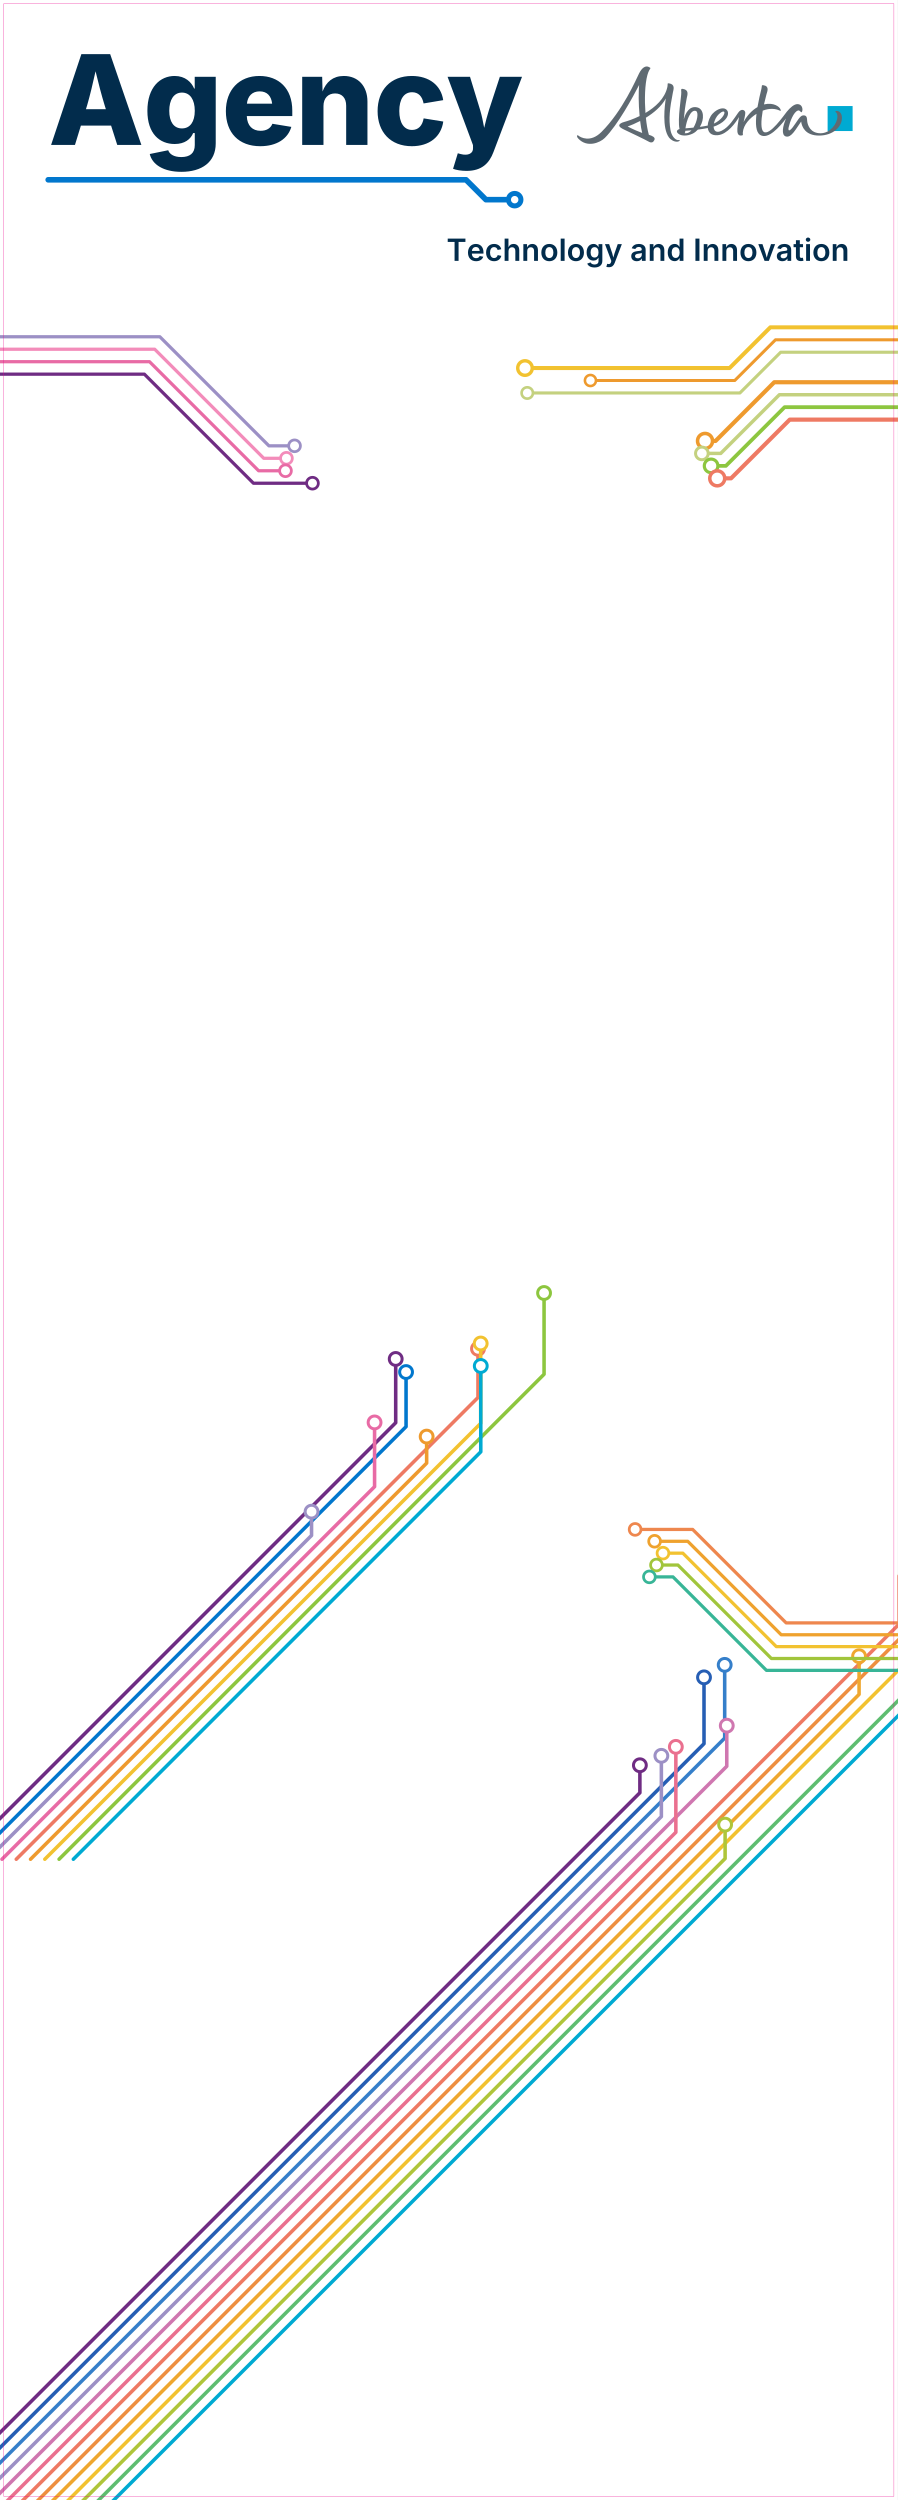
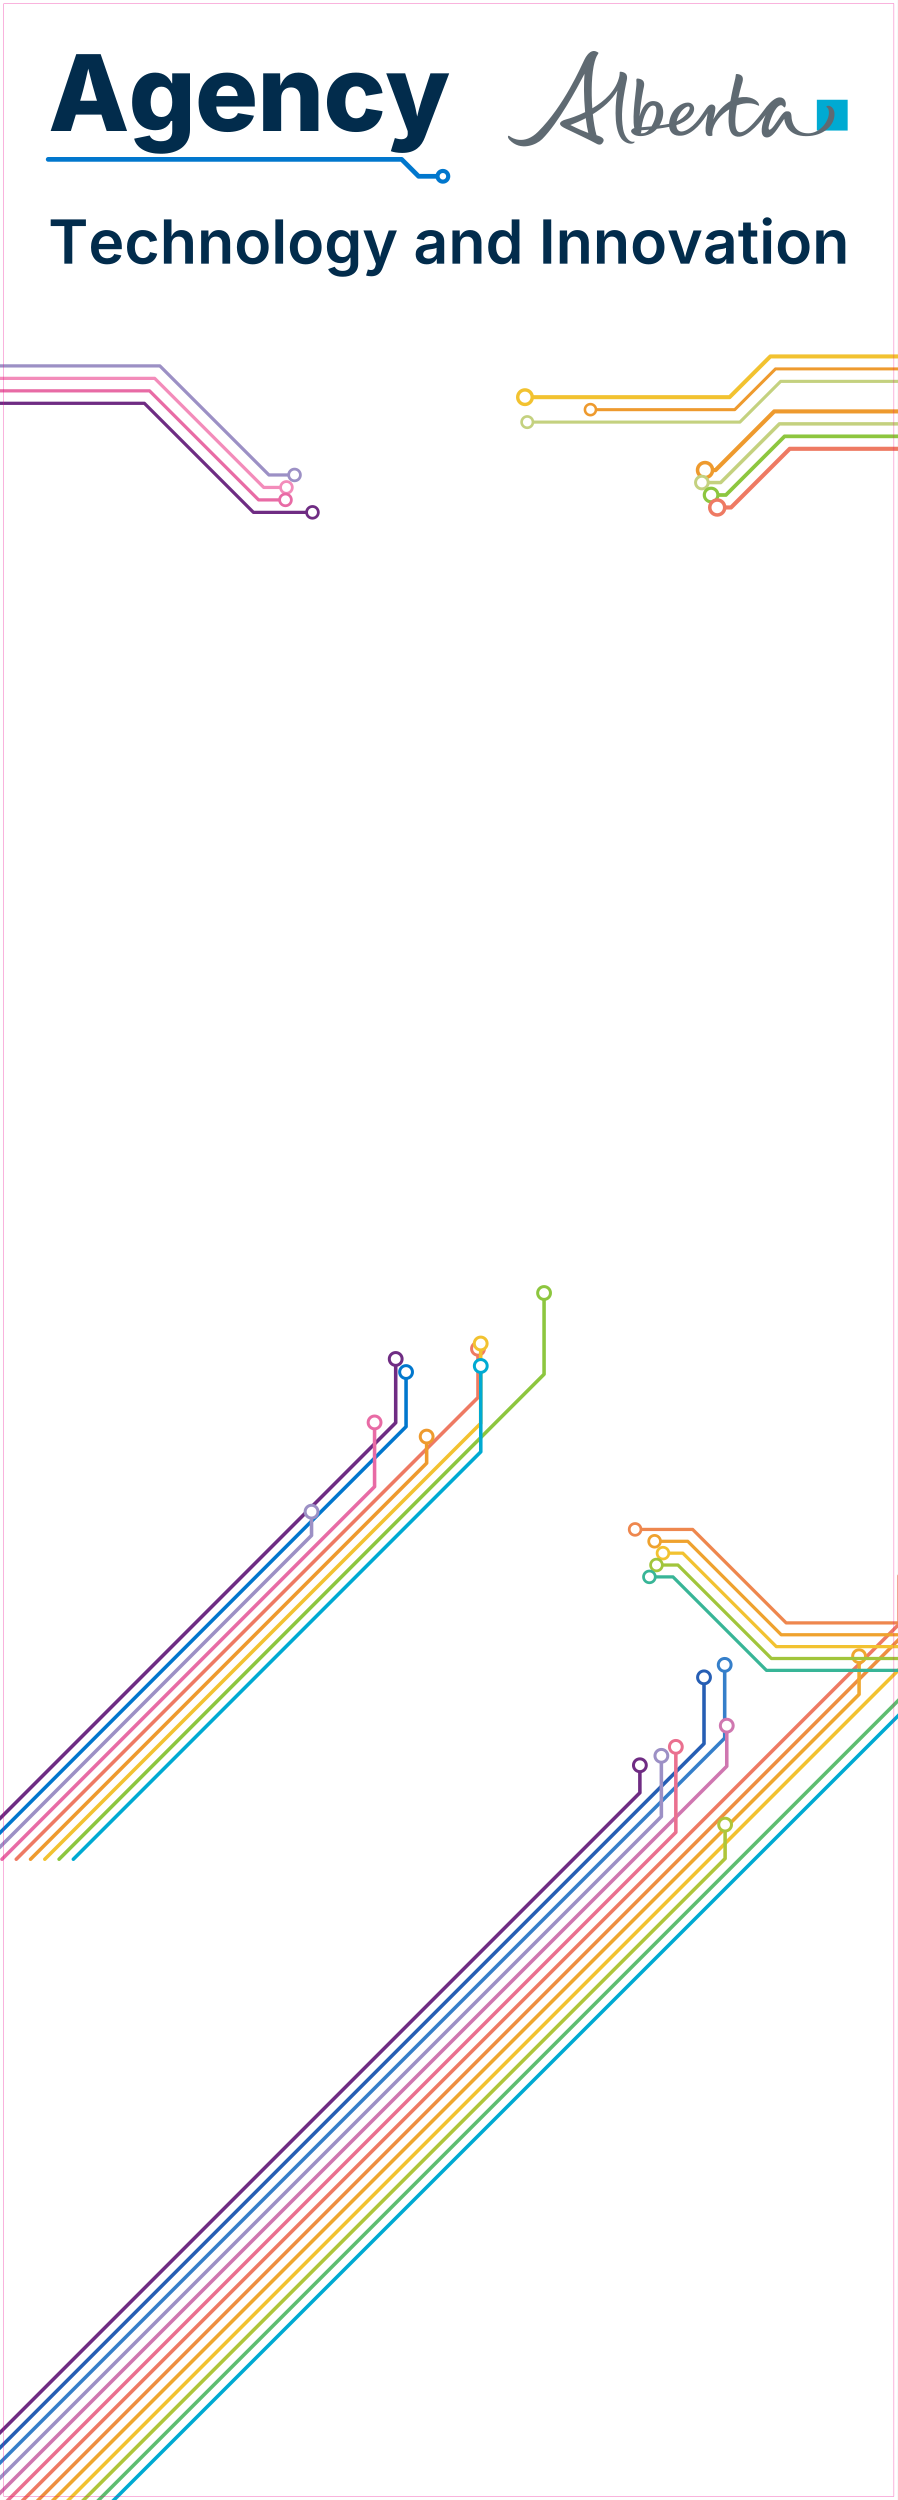
<svg xmlns="http://www.w3.org/2000/svg" width="30.25in" height="84.25in" viewBox="-0.125 -0.125 30.25 84.25">
  <g id="Ground">
    <rect x="-0.125" y="-0.125" width="30.25" height="84.25" fill="#FFFFFF" />
  </g>
  <g id="Art">
    <path d="M-3.272 85 L21.439 60.29 L21.439 59.364" stroke="#6f2c83" stroke-width="0.12" stroke-linecap="round" stroke-linejoin="round" fill="none" />
    <circle cx="21.439" cy="59.364" r="0.216" fill="#FFFFFF" stroke="#6f2c83" stroke-width="0.102" />
    <path d="M-2.763 85 L23.6 58.637 L23.6 56.402" stroke="#265eb4" stroke-width="0.12" stroke-linecap="round" stroke-linejoin="round" fill="none" />
    <circle cx="23.6" cy="56.402" r="0.216" fill="#FFFFFF" stroke="#265eb4" stroke-width="0.102" />
    <path d="M-2.254 85 L24.297 58.45 L24.297 55.981" stroke="#357fca" stroke-width="0.12" stroke-linecap="round" stroke-linejoin="round" fill="none" />
    <circle cx="24.297" cy="55.981" r="0.216" fill="#FFFFFF" stroke="#357fca" stroke-width="0.102" />
    <path d="M-1.744 85 L22.163 61.093 L22.163 59.046" stroke="#9c90c5" stroke-width="0.12" stroke-linecap="round" stroke-linejoin="round" fill="none" />
    <circle cx="22.163" cy="59.046" r="0.216" fill="#FFFFFF" stroke="#9c90c5" stroke-width="0.102" />
    <path d="M-1.235 85 L24.367 59.398 L24.367 58.03" stroke="#cf77b0" stroke-width="0.12" stroke-linecap="round" stroke-linejoin="round" fill="none" />
    <circle cx="24.367" cy="58.03" r="0.216" fill="#FFFFFF" stroke="#cf77b0" stroke-width="0.102" />
    <path d="M-0.726 85 L22.651 61.623 L22.651 58.744" stroke="#ea708f" stroke-width="0.12" stroke-linecap="round" stroke-linejoin="round" fill="none" />
    <circle cx="22.651" cy="58.744" r="0.216" fill="#FFFFFF" stroke="#ea708f" stroke-width="0.102" />
    <path d="M-0.217 85 L30.175 54.607 L30.175 52.98" stroke="#ee7a63" stroke-width="0.12" stroke-linecap="round" stroke-linejoin="round" fill="none" />
    <path d="M0.292 85 L34.284 51.008 L34.284 49.714" stroke="#ee8f40" stroke-width="0.12" stroke-linecap="round" stroke-linejoin="round" fill="none" />
    <path d="M0.801 85 L28.826 56.975 L28.826 55.689" stroke="#efa72f" stroke-width="0.12" stroke-linecap="round" stroke-linejoin="round" fill="none" />
    <circle cx="28.826" cy="55.689" r="0.216" fill="#FFFFFF" stroke="#efa72f" stroke-width="0.102" />
    <path d="M1.31 85 L35.054 51.256 L35.054 49.979" stroke="#f2c230" stroke-width="0.12" stroke-linecap="round" stroke-linejoin="round" fill="none" />
    <path d="M1.819 85 L24.311 62.508 L24.311 61.365" stroke="#afc53a" stroke-width="0.12" stroke-linecap="round" stroke-linejoin="round" fill="none" />
    <circle cx="24.311" cy="61.365" r="0.216" fill="#FFFFFF" stroke="#afc53a" stroke-width="0.102" />
    <path d="M2.328 85 L33.1 54.228 L33.1 53.207" stroke="#5ebd70" stroke-width="0.12" stroke-linecap="round" stroke-linejoin="round" fill="none" />
    <path d="M2.838 85 L30.425 57.413 L30.425 55.977" stroke="#00aad2" stroke-width="0.12" stroke-linecap="round" stroke-linejoin="round" fill="none" />
    <path d="M-1.5 62.531 L13.21 47.821 L13.21 45.672" stroke="#6f2c83" stroke-width="0.12" stroke-linecap="round" stroke-linejoin="round" fill="none" />
    <circle cx="13.21" cy="45.672" r="0.216" fill="#FFFFFF" stroke="#6f2c83" stroke-width="0.102" />
    <path d="M-1.019 62.531 L13.559 47.953 L13.559 46.113" stroke="#0177cd" stroke-width="0.12" stroke-linecap="round" stroke-linejoin="round" fill="none" />
    <circle cx="13.559" cy="46.113" r="0.216" fill="#FFFFFF" stroke="#0177cd" stroke-width="0.102" />
    <path d="M-0.538 62.531 L10.374 51.619 L10.374 50.818" stroke="#9c90c5" stroke-width="0.12" stroke-linecap="round" stroke-linejoin="round" fill="none" />
    <circle cx="10.374" cy="50.818" r="0.216" fill="#FFFFFF" stroke="#9c90c5" stroke-width="0.102" />
    <path d="M-0.058 62.531 L12.498 49.976 L12.498 47.811" stroke="#e86ba5" stroke-width="0.12" stroke-linecap="round" stroke-linejoin="round" fill="none" />
    <circle cx="12.498" cy="47.811" r="0.216" fill="#FFFFFF" stroke="#e86ba5" stroke-width="0.102" />
    <path d="M0.423 62.531 L15.983 46.971 L15.983 45.329" stroke="#ee7a63" stroke-width="0.12" stroke-linecap="round" stroke-linejoin="round" fill="none" />
    <circle cx="15.983" cy="45.329" r="0.216" fill="#FFFFFF" stroke="#ee7a63" stroke-width="0.102" />
    <path d="M0.904 62.531 L14.253 49.182 L14.253 48.288" stroke="#ee9a2e" stroke-width="0.12" stroke-linecap="round" stroke-linejoin="round" fill="none" />
    <circle cx="14.253" cy="48.288" r="0.216" fill="#FFFFFF" stroke="#ee9a2e" stroke-width="0.102" />
    <path d="M1.385 62.531 L16.074 47.842 L16.074 45.151" stroke="#f2c230" stroke-width="0.12" stroke-linecap="round" stroke-linejoin="round" fill="none" />
    <circle cx="16.074" cy="45.151" r="0.216" fill="#FFFFFF" stroke="#f2c230" stroke-width="0.102" />
    <path d="M1.866 62.531 L18.21 46.187 L18.21 43.449" stroke="#8dc63f" stroke-width="0.12" stroke-linecap="round" stroke-linejoin="round" fill="none" />
    <circle cx="18.21" cy="43.449" r="0.216" fill="#FFFFFF" stroke="#8dc63f" stroke-width="0.102" />
    <path d="M2.347 62.531 L16.077 48.801 L16.077 45.908" stroke="#00aad2" stroke-width="0.12" stroke-linecap="round" stroke-linejoin="round" fill="none" />
    <circle cx="16.077" cy="45.908" r="0.216" fill="#FFFFFF" stroke="#00aad2" stroke-width="0.102" />
    <path d="M31 54.566 L26.367 54.566 L23.217 51.416 L21.278 51.416" stroke="#ee874e" stroke-width="0.11" stroke-linecap="round" stroke-linejoin="round" fill="none" />
    <circle cx="21.278" cy="51.416" r="0.198" fill="#FFFFFF" stroke="#ee874e" stroke-width="0.094" />
    <path d="M31 54.966 L26.201 54.966 L23.051 51.816 L21.935 51.816" stroke="#efa22e" stroke-width="0.11" stroke-linecap="round" stroke-linejoin="round" fill="none" />
    <circle cx="21.935" cy="51.816" r="0.198" fill="#FFFFFF" stroke="#efa22e" stroke-width="0.094" />
    <path d="M31 55.366 L26.036 55.366 L22.886 52.216 L22.217 52.216" stroke="#f2c230" stroke-width="0.11" stroke-linecap="round" stroke-linejoin="round" fill="none" />
    <circle cx="22.217" cy="52.216" r="0.198" fill="#FFFFFF" stroke="#f2c230" stroke-width="0.094" />
    <path d="M31 55.766 L25.87 55.766 L22.72 52.616 L21.998 52.616" stroke="#a1c53c" stroke-width="0.11" stroke-linecap="round" stroke-linejoin="round" fill="none" />
    <circle cx="21.998" cy="52.616" r="0.198" fill="#FFFFFF" stroke="#a1c53c" stroke-width="0.094" />
    <path d="M31 56.166 L25.704 56.166 L22.554 53.016 L21.76 53.016" stroke="#38b597" stroke-width="0.11" stroke-linecap="round" stroke-linejoin="round" fill="none" />
    <circle cx="21.76" cy="53.016" r="0.198" fill="#FFFFFF" stroke="#38b597" stroke-width="0.094" />
-     <path d="M-1 11.224 L5.262 11.224 L8.937 14.899 L9.801 14.899" stroke="#9C90C5" stroke-width="0.11" stroke-linecap="round" stroke-linejoin="round" fill="none" />
-     <circle cx="9.801" cy="14.899" r="0.198" fill="#FFFFFF" stroke="#9C90C5" stroke-width="0.094" />
-     <path d="M-1 11.644 L5.088 11.644 L8.763 15.319 L9.528 15.319" stroke="#F38CBA" stroke-width="0.11" stroke-linecap="round" stroke-linejoin="round" fill="none" />
-     <circle cx="9.528" cy="15.319" r="0.198" fill="#FFFFFF" stroke="#F38CBA" stroke-width="0.094" />
-     <path d="M-1 12.064 L4.914 12.064 L8.589 15.739 L9.496 15.739" stroke="#E86BA5" stroke-width="0.11" stroke-linecap="round" stroke-linejoin="round" fill="none" />
-     <circle cx="9.496" cy="15.739" r="0.198" fill="#FFFFFF" stroke="#E86BA5" stroke-width="0.094" />
-     <path d="M-1 12.484 L4.74 12.484 L8.415 16.159 L10.405 16.159" stroke="#6F2C83" stroke-width="0.11" stroke-linecap="round" stroke-linejoin="round" fill="none" />
-     <circle cx="10.405" cy="16.159" r="0.198" fill="#FFFFFF" stroke="#6F2C83" stroke-width="0.094" />
-     <path d="M31 10.906 L25.835 10.906 L24.462 12.278 L17.567 12.278" stroke="#F2C230" stroke-width="0.136" stroke-linecap="round" stroke-linejoin="round" fill="none" />
-     <circle cx="17.567" cy="12.278" r="0.245" fill="#FFFFFF" stroke="#F2C230" stroke-width="0.116" />
-     <path d="M31 11.326 L26.009 11.326 L24.636 12.698 L19.773 12.698" stroke="#EE9A2E" stroke-width="0.103" stroke-linecap="round" stroke-linejoin="round" fill="none" />
-     <circle cx="19.773" cy="12.698" r="0.186" fill="#FFFFFF" stroke="#EE9A2E" stroke-width="0.088" />
-     <path d="M31 11.746 L26.183 11.746 L24.81 13.118 L17.644 13.118" stroke="#C4D17F" stroke-width="0.106" stroke-linecap="round" stroke-linejoin="round" fill="none" />
-     <circle cx="17.644" cy="13.118" r="0.191" fill="#FFFFFF" stroke="#C4D17F" stroke-width="0.09" />
-     <path d="M31 12.757 L25.967 12.757 L23.989 14.735 L23.635 14.735" stroke="#EE9A2E" stroke-width="0.141" stroke-linecap="round" stroke-linejoin="round" fill="none" />
-     <circle cx="23.635" cy="14.735" r="0.253" fill="#FFFFFF" stroke="#EE9A2E" stroke-width="0.12" />
-     <path d="M31 13.177 L26.141 13.177 L24.163 15.155 L23.528 15.155" stroke="#C4D17F" stroke-width="0.118" stroke-linecap="round" stroke-linejoin="round" fill="none" />
-     <circle cx="23.528" cy="15.155" r="0.213" fill="#FFFFFF" stroke="#C4D17F" stroke-width="0.101" />
-     <path d="M31 13.597 L26.315 13.597 L24.337 15.575 L23.839 15.575" stroke="#8DC63F" stroke-width="0.127" stroke-linecap="round" stroke-linejoin="round" fill="none" />
-     <circle cx="23.839" cy="15.575" r="0.229" fill="#FFFFFF" stroke="#8DC63F" stroke-width="0.108" />
-     <path d="M31 14.017 L26.489 14.017 L24.511 15.995 L24.046 15.995" stroke="#EE7A63" stroke-width="0.14" stroke-linecap="round" stroke-linejoin="round" fill="none" />
-     <circle cx="24.046" cy="15.995" r="0.252" fill="#FFFFFF" stroke="#EE7A63" stroke-width="0.119" />
+     <path d="M-1 12.206 L5.262 12.206 L8.937 15.881 L9.801 15.881" stroke="#9C90C5" stroke-width="0.11" stroke-linecap="round" stroke-linejoin="round" fill="none" />
+     <circle cx="9.801" cy="15.881" r="0.198" fill="#FFFFFF" stroke="#9C90C5" stroke-width="0.094" />
+     <path d="M-1 12.626 L5.088 12.626 L8.763 16.301 L9.528 16.301" stroke="#F38CBA" stroke-width="0.11" stroke-linecap="round" stroke-linejoin="round" fill="none" />
+     <circle cx="9.528" cy="16.301" r="0.198" fill="#FFFFFF" stroke="#F38CBA" stroke-width="0.094" />
+     <path d="M-1 13.046 L4.914 13.046 L8.589 16.721 L9.496 16.721" stroke="#E86BA5" stroke-width="0.11" stroke-linecap="round" stroke-linejoin="round" fill="none" />
+     <circle cx="9.496" cy="16.721" r="0.198" fill="#FFFFFF" stroke="#E86BA5" stroke-width="0.094" />
+     <path d="M-1 13.466 L4.74 13.466 L8.415 17.141 L10.405 17.141" stroke="#6F2C83" stroke-width="0.11" stroke-linecap="round" stroke-linejoin="round" fill="none" />
+     <circle cx="10.405" cy="17.141" r="0.198" fill="#FFFFFF" stroke="#6F2C83" stroke-width="0.094" />
+     <path d="M31 11.887 L25.835 11.887 L24.462 13.26 L17.567 13.26" stroke="#F2C230" stroke-width="0.136" stroke-linecap="round" stroke-linejoin="round" fill="none" />
+     <circle cx="17.567" cy="13.26" r="0.245" fill="#FFFFFF" stroke="#F2C230" stroke-width="0.116" />
+     <path d="M31 12.307 L26.009 12.307 L24.636 13.68 L19.773 13.68" stroke="#EE9A2E" stroke-width="0.103" stroke-linecap="round" stroke-linejoin="round" fill="none" />
+     <circle cx="19.773" cy="13.68" r="0.186" fill="#FFFFFF" stroke="#EE9A2E" stroke-width="0.088" />
+     <path d="M31 12.727 L26.183 12.727 L24.81 14.1 L17.644 14.1" stroke="#C4D17F" stroke-width="0.106" stroke-linecap="round" stroke-linejoin="round" fill="none" />
+     <circle cx="17.644" cy="14.1" r="0.191" fill="#FFFFFF" stroke="#C4D17F" stroke-width="0.09" />
+     <path d="M31 13.739 L25.967 13.739 L23.989 15.717 L23.635 15.717" stroke="#EE9A2E" stroke-width="0.141" stroke-linecap="round" stroke-linejoin="round" fill="none" />
+     <circle cx="23.635" cy="15.717" r="0.253" fill="#FFFFFF" stroke="#EE9A2E" stroke-width="0.12" />
+     <path d="M31 14.159 L26.141 14.159 L24.163 16.137 L23.528 16.137" stroke="#C4D17F" stroke-width="0.118" stroke-linecap="round" stroke-linejoin="round" fill="none" />
+     <circle cx="23.528" cy="16.137" r="0.213" fill="#FFFFFF" stroke="#C4D17F" stroke-width="0.101" />
+     <path d="M31 14.579 L26.315 14.579 L24.337 16.557 L23.839 16.557" stroke="#8DC63F" stroke-width="0.127" stroke-linecap="round" stroke-linejoin="round" fill="none" />
+     <circle cx="23.839" cy="16.557" r="0.229" fill="#FFFFFF" stroke="#8DC63F" stroke-width="0.108" />
+     <path d="M31 14.999 L26.489 14.999 L24.511 16.977 L24.046 16.977" stroke="#EE7A63" stroke-width="0.14" stroke-linecap="round" stroke-linejoin="round" fill="none" />
+     <circle cx="24.046" cy="16.977" r="0.252" fill="#FFFFFF" stroke="#EE7A63" stroke-width="0.119" />
  </g>
  <g id="Brand">
-     <path fill="#022C4C" transform="translate(1.5 4.759)" d="M0.097 0H0.901L1.101 -0.651H2.119L2.326 0H3.139L2.088 -3.059H1.117ZM1.271 -1.205 1.312 -1.337C1.413 -1.684 1.503 -2.07 1.595 -2.482C1.694 -2.072 1.794 -1.686 1.901 -1.337L1.942 -1.205ZM4.487 0.907C5.173 0.907 5.645 0.583 5.645 -0.051V-2.296H4.937V-1.901H4.917C4.83 -2.109 4.623 -2.324 4.26 -2.324C3.777 -2.324 3.342 -1.951 3.342 -1.148C3.342 -0.374 3.759 -0.031 4.261 -0.031C4.602 -0.031 4.8 -0.193 4.884 -0.4H4.939V0.006C4.939 0.279 4.775 0.409 4.483 0.409C4.227 0.409 4.085 0.304 4.044 0.179L3.422 0.306C3.506 0.665 3.888 0.907 4.487 0.907ZM4.506 -0.556C4.231 -0.556 4.079 -0.78 4.079 -1.15C4.079 -1.519 4.231 -1.764 4.506 -1.764C4.781 -1.764 4.939 -1.526 4.939 -1.15C4.939 -0.778 4.781 -0.556 4.506 -0.556ZM7.145 0.043C7.702 0.043 8.078 -0.209 8.193 -0.608L7.554 -0.713C7.496 -0.558 7.351 -0.476 7.158 -0.476C6.887 -0.476 6.704 -0.641 6.692 -0.973H8.225V-1.154C8.225 -1.912 7.763 -2.324 7.119 -2.324C6.429 -2.324 5.987 -1.848 5.987 -1.139C5.987 -0.405 6.425 0.043 7.145 0.043ZM6.696 -1.39C6.722 -1.643 6.872 -1.805 7.125 -1.805C7.375 -1.805 7.517 -1.651 7.546 -1.39ZM9.276 -1.31C9.276 -1.577 9.434 -1.735 9.668 -1.735C9.902 -1.735 10.041 -1.581 10.041 -1.322V0H10.758V-1.462C10.758 -1.981 10.444 -2.324 9.963 -2.324C9.592 -2.324 9.366 -2.119 9.245 -1.801L9.232 -2.296H8.559V0H9.276ZM12.254 0.043C12.845 0.043 13.242 -0.275 13.313 -0.788L12.652 -0.895C12.609 -0.647 12.473 -0.505 12.262 -0.505C11.987 -0.505 11.831 -0.749 11.831 -1.144C11.831 -1.54 11.987 -1.776 12.262 -1.776C12.473 -1.776 12.605 -1.639 12.65 -1.398L13.311 -1.509C13.239 -2.008 12.839 -2.324 12.254 -2.324C11.535 -2.324 11.1 -1.848 11.1 -1.139C11.1 -0.433 11.535 0.043 12.254 0.043ZM13.643 0.805C13.75 0.846 13.922 0.875 14.099 0.875C14.614 0.875 14.865 0.614 15.004 0.242L15.967 -2.296H15.22L14.852 -1.172C14.791 -0.977 14.739 -0.782 14.692 -0.575C14.653 -0.782 14.616 -0.975 14.557 -1.172L14.214 -2.296H13.458L14.314 0.004L14.316 0.101C14.327 0.287 14.152 0.376 13.893 0.306L13.803 0.281Z" />
-     <g transform="translate(1.5 5.684)">
+     <path fill="#022C4C" transform="translate(1.5 4.289)" d="M0.082 0H0.763L0.931 -0.551H1.793L1.969 0H2.657L1.767 -2.589H0.945ZM1.076 -1.02 1.11 -1.131C1.196 -1.425 1.272 -1.752 1.35 -2.101C1.434 -1.753 1.519 -1.427 1.609 -1.131L1.644 -1.02ZM3.798 0.768C4.378 0.768 4.778 0.493 4.778 -0.043V-1.943H4.178V-1.609H4.161C4.088 -1.785 3.912 -1.967 3.605 -1.967C3.196 -1.967 2.828 -1.651 2.828 -0.971C2.828 -0.316 3.181 -0.026 3.607 -0.026C3.895 -0.026 4.062 -0.163 4.133 -0.339H4.18V0.005C4.18 0.236 4.041 0.346 3.794 0.346C3.577 0.346 3.457 0.257 3.422 0.151L2.896 0.259C2.967 0.563 3.29 0.768 3.798 0.768ZM3.813 -0.471C3.58 -0.471 3.452 -0.66 3.452 -0.973C3.452 -1.286 3.58 -1.493 3.813 -1.493C4.046 -1.493 4.18 -1.291 4.18 -0.973C4.18 -0.659 4.046 -0.471 3.813 -0.471ZM6.047 0.036C6.518 0.036 6.836 -0.177 6.933 -0.514L6.393 -0.603C6.344 -0.473 6.221 -0.403 6.058 -0.403C5.828 -0.403 5.674 -0.542 5.663 -0.824H6.961V-0.977C6.961 -1.618 6.57 -1.967 6.025 -1.967C5.441 -1.967 5.067 -1.564 5.067 -0.964C5.067 -0.342 5.437 0.036 6.047 0.036ZM5.667 -1.176C5.689 -1.39 5.816 -1.527 6.03 -1.527C6.242 -1.527 6.362 -1.397 6.386 -1.176ZM7.85 -1.109C7.85 -1.335 7.984 -1.468 8.182 -1.468C8.38 -1.468 8.498 -1.338 8.498 -1.119V0H9.105V-1.237C9.105 -1.677 8.839 -1.967 8.432 -1.967C8.118 -1.967 7.927 -1.793 7.824 -1.524L7.814 -1.943H7.244V0H7.85ZM10.371 0.036C10.871 0.036 11.207 -0.233 11.267 -0.667L10.708 -0.758C10.671 -0.547 10.557 -0.427 10.378 -0.427C10.145 -0.427 10.013 -0.634 10.013 -0.968C10.013 -1.303 10.145 -1.503 10.378 -1.503C10.557 -1.503 10.668 -1.387 10.706 -1.183L11.266 -1.277C11.205 -1.7 10.866 -1.967 10.371 -1.967C9.762 -1.967 9.394 -1.564 9.394 -0.964C9.394 -0.367 9.762 0.036 10.371 0.036ZM11.546 0.681C11.637 0.716 11.783 0.74 11.932 0.74C12.368 0.74 12.58 0.52 12.698 0.205L13.513 -1.943H12.881L12.57 -0.992C12.518 -0.827 12.474 -0.662 12.434 -0.487C12.401 -0.662 12.37 -0.825 12.319 -0.992L12.029 -1.943H11.39L12.114 0.004L12.116 0.085C12.125 0.243 11.977 0.318 11.758 0.259L11.682 0.238Z" />
+     <g transform="translate(1.5 5.036)">
      <g class="agency-underline" fill="none" stroke="#0177CD" stroke-linecap="round" stroke-linejoin="round">
-         <path d="M0 0.25 H14.08 L14.75 0.92 H15.42" stroke-width="0.19" />
-         <circle cx="15.72" cy="0.92" r="0.21" stroke-width="0.17" fill="none" />
+         <path d="M0 0.21 H11.91 L12.48 0.78 H13.05" stroke-width="0.16" />
+         <circle cx="13.3" cy="0.78" r="0.18" stroke-width="0.14" fill="none" />
      </g>
    </g>
-     <g transform="translate(19.32 2.115) scale(0.043)">
+     <g transform="translate(16.993 1.593) scale(0.053)">
      <rect class="logo" fill="#00aad2" x="196.411" y="31.014" width="19.59" height="19.592" />
      <path class="logo" fill="#5f6a72" d="M91.271,47.934c-1.972,0.198-4.068,0.382-6.278,0.548c0.833-6.288,4.105-15.027,8.177-13.62C95.521,35.676,94.284,43.033,91.271,47.934 M86.106,52.264c-0.714,0.111-1.304,0.101-1.773,0.014c0.28-0.241,0.455-0.594,0.455-1.014c0-0.266,0.009-0.544,0.024-0.832c1.104-0.052,2.831-0.177,4.888-0.376C88.623,51.241,87.409,52.067,86.106,52.264 M111.223,37.314c2.598-2.413,3.89-2.237,4.231-1.589c0.736,1.403-2.325,6.345-8.184,9.047C107.774,42.114,109.176,39.216,111.223,37.314 M207.625,39.712c-0.251-4.887-4.579-5.683-5.176-4.293c-0.208,0.487,1.626,0.313,1.633,3.764c0.005,5.71-5.787,13.165-13.167,13.165c-8.04,0-10.114-6.254-10.502-9.348c-0.256-2.058,0.187-5.029-3.368-4.636c-2.486,0.28-4.733,5.12-7.885,9.196c-2.704,3.499-3.918,3.166-3.286,0.163c0.783-3.763,3.925-12.594,7.517-13.237c1.661-0.297,2.257,2.625,3.02,0.796c0.768-1.832,0.063-5.783-3.655-5.783c-2.605,0-5.73,2.762-8.292,5.905c-2.233,2.744-13.522,19.357-18.257,15.77c-2.215-1.676-2.035-8.506-0.643-16.553c5.618-2.167,10.292-1.456,12.936-0.188c1.305,0.626,1.485,0.532,0.929-0.903c-0.825-2.108-5.345-5.405-12.405-3.888c-0.17,0.033-0.336,0.079-0.505,0.119c0.569-2.613,1.231-5.268,1.954-7.849c0.661-2.364,2.6-6.454-2.462-7.242c-1.613-0.252-0.927,0.53-1.459,2.71c-0.978,4.015-2.214,9.227-3.109,14.458c-4.161,2.396-8.035,6.399-10.874,11.667c0.492-2.429,1.254-5.116,1.308-6.93c0.054-1.911-1.255-2.332-1.763-2.482c-1.111-0.314-2.453,0.236-3.776,2.106c-3.104,4.37-7.035,11.284-13.001,14.184c-4.28,2.081-6.157-0.015-6.262-3.238c0.845-0.259,1.601-0.525,2.24-0.813c7.756-3.437,10.419-8.621,8.448-11.774c-1.87-3-7.217-2.086-11.439,2.361c-2.081,2.193-3.684,5.956-3.871,9.387c-1.79,0.387-3.848,0.731-6.146,1.041c3.644-5.911,3.329-13.9-2.001-15.247c-6.182-1.561-9.309,4.44-10.633,9.436c0.408-4.996,1.206-11.077,2.335-16.725c0.472-2.361,2.087-6.455-3.041-7.24c-1.629-0.252-1.377,0.505-1.241,2.71c0.18,2.958-3.096,20.875-1.384,28.744c-2.206,0.714-3.101,2.375-0.264,4.127c1.955,1.203,6.258,1.603,10.605-0.537c1.559-0.771,2.909-1.854,4.034-3.125c2.59-0.326,5.314-0.744,7.796-1.241c0.425,3.45,2.677,6.095,7.905,5.606c7.433-0.691,14.035-9.826,16.528-14.226c-0.45,4.716-3.519,15.019,1.716,14.49c2.051-0.208,1.158-0.536,1.285-2.306c0.454-6.208,5.62-11.47,10.73-14.694c-0.887,7.602-0.579,14.391,2.868,16.546c6.341,3.963,15.326-6.477,20.27-12.862c-2.516,5.671-3.945,12.936-0.164,14.047c4.435,1.293,7.932-6.063,12.022-11.693c0.475,4.042,3.168,11.003,14.033,11.003C200.729,54.163,208.007,47.148,207.625,39.712 M51.101,52.114c-2.665-0.965-6.464-2.513-11.424-5.046c2.717-0.991,6.169-2.443,9.806-4.345C49.973,46.873,50.505,49.892,51.101,52.114M80.545,57.718c-0.125-0.258-0.849,0.105-1.587-0.003c-2.101-0.31-4.863-3.18-5.699-7.896c-1.504-8.489-0.612-16.865,1.88-29.348c0.47-2.361,2.084-6.451-3.041-7.243c-1.63-0.251-0.786,0.554-1.243,2.71c-1.971,9.297-9.574,15.999-17.207,20.493c-0.799-10.645-0.474-22.465,1.53-29.714c1.691-6.115,3.703-4.992,1.209-6.277c-2.624-1.352-5.445,0.435-7.726,4.989c-2.28,4.552-12.795,29.289-29.584,45.984c-8.592,8.545-16.363,4.146-17.919,2.831c-1.266-1.069-1.734,0.582-0.163,2.271c6.949,7.494,17.1,3.194,20.795-0.5c10.215-10.21,22.092-32.19,26.897-41.517c-0.443,5.251-0.593,14.058,0.385,24.379c-5.199,2.533-9.86,4.021-12.059,4.601c-2.381,0.624-3.854,1.593-3.898,2.697c-0.047,1.208,1.552,2.227,3.863,3.325c4.116,1.954,16.167,7.647,19.136,9.374c2.543,1.476,3.784,0.325,4.537-1.268c0.983-2.076-1.716-3.276-4.328-4.057c-1.006-3.495-1.81-8.196-2.345-13.377c6.126-3.772,12.158-8.793,15.635-15.068c-0.876,5.245-3.124,23.08,2.507,30.621c1.241,1.662,3.981,3.479,6.656,3.209C80.036,58.805,80.671,57.977,80.545,57.718" />
    </g>
-     <path fill="#022C4C" transform="translate(14.921 8.666)" d="M0.042 -0.637H0.273V0H0.408V-0.637H0.639V-0.75H0.042ZM0.999 0.012C1.124 0.012 1.212 -0.048 1.239 -0.139L1.119 -0.164C1.101 -0.116 1.058 -0.091 1 -0.091C0.916 -0.091 0.859 -0.144 0.856 -0.245H1.247V-0.286C1.247 -0.483 1.128 -0.57 0.99 -0.57C0.829 -0.57 0.725 -0.451 0.725 -0.278C0.725 -0.102 0.829 0.012 0.999 0.012ZM0.856 -0.334C0.862 -0.409 0.911 -0.467 0.991 -0.467C1.069 -0.467 1.113 -0.414 1.12 -0.334ZM1.604 0.012C1.73 0.012 1.824 -0.057 1.848 -0.169L1.726 -0.195C1.712 -0.134 1.669 -0.095 1.605 -0.095C1.514 -0.095 1.468 -0.175 1.468 -0.279C1.468 -0.384 1.514 -0.464 1.605 -0.464C1.668 -0.464 1.71 -0.426 1.724 -0.367L1.846 -0.393C1.822 -0.503 1.729 -0.57 1.604 -0.57C1.44 -0.57 1.335 -0.454 1.335 -0.278C1.335 -0.105 1.44 0.012 1.604 0.012ZM2.091 -0.33C2.091 -0.411 2.141 -0.459 2.211 -0.459C2.28 -0.459 2.321 -0.413 2.321 -0.338V0H2.453V-0.358C2.453 -0.493 2.376 -0.57 2.26 -0.57C2.18 -0.57 2.123 -0.533 2.089 -0.459V-0.75H1.96V0H2.091ZM2.722 -0.33C2.722 -0.411 2.773 -0.459 2.843 -0.459C2.911 -0.459 2.952 -0.413 2.952 -0.338V0H3.083V-0.358C3.083 -0.493 3.007 -0.57 2.891 -0.57C2.808 -0.57 2.75 -0.53 2.717 -0.451L2.715 -0.563H2.591V0H2.722ZM3.466 0.012C3.63 0.012 3.736 -0.105 3.736 -0.278C3.736 -0.454 3.63 -0.57 3.466 -0.57C3.302 -0.57 3.197 -0.454 3.197 -0.278C3.197 -0.105 3.302 0.012 3.466 0.012ZM3.466 -0.095C3.375 -0.095 3.331 -0.176 3.331 -0.279C3.331 -0.383 3.375 -0.464 3.466 -0.464C3.558 -0.464 3.603 -0.383 3.603 -0.279C3.603 -0.176 3.558 -0.095 3.466 -0.095ZM3.981 -0.75H3.85V0H3.981ZM4.364 0.012C4.528 0.012 4.633 -0.105 4.633 -0.278C4.633 -0.454 4.528 -0.57 4.364 -0.57C4.2 -0.57 4.095 -0.454 4.095 -0.278C4.095 -0.105 4.2 0.012 4.364 0.012ZM4.364 -0.095C4.273 -0.095 4.228 -0.176 4.228 -0.279C4.228 -0.383 4.273 -0.464 4.364 -0.464C4.455 -0.464 4.5 -0.383 4.5 -0.279C4.5 -0.176 4.455 -0.095 4.364 -0.095ZM4.99 0.223C5.142 0.223 5.253 0.152 5.253 0.002V-0.563H5.125V-0.47H5.118C5.098 -0.509 5.055 -0.57 4.955 -0.57C4.825 -0.57 4.723 -0.468 4.723 -0.283C4.723 -0.1 4.825 -0.009 4.954 -0.009C5.051 -0.009 5.093 -0.06 5.113 -0.101H5.124V0.005C5.124 0.086 5.071 0.123 4.989 0.123C4.907 0.123 4.873 0.084 4.855 0.052L4.744 0.092C4.773 0.167 4.855 0.223 4.99 0.223ZM4.991 -0.112C4.904 -0.112 4.857 -0.18 4.857 -0.284C4.857 -0.386 4.902 -0.462 4.991 -0.462C5.078 -0.462 5.124 -0.391 5.124 -0.284C5.124 -0.176 5.077 -0.112 4.991 -0.112ZM5.387 0.201C5.404 0.208 5.437 0.214 5.474 0.214C5.576 0.214 5.634 0.163 5.668 0.072L5.91 -0.563H5.771L5.665 -0.257C5.649 -0.208 5.636 -0.16 5.623 -0.11C5.612 -0.16 5.601 -0.208 5.585 -0.257L5.482 -0.563H5.342L5.555 0.002L5.547 0.038C5.533 0.102 5.492 0.118 5.433 0.103L5.417 0.099ZM6.416 0.012C6.503 0.012 6.557 -0.029 6.581 -0.077H6.586V0H6.712V-0.376C6.712 -0.526 6.588 -0.57 6.482 -0.57C6.369 -0.57 6.277 -0.522 6.244 -0.423L6.365 -0.398C6.378 -0.435 6.417 -0.469 6.483 -0.469C6.546 -0.469 6.581 -0.437 6.581 -0.382V-0.38C6.581 -0.341 6.539 -0.339 6.442 -0.329C6.333 -0.317 6.227 -0.285 6.227 -0.158C6.227 -0.047 6.308 0.012 6.416 0.012ZM6.449 -0.086C6.394 -0.086 6.354 -0.111 6.354 -0.16C6.354 -0.211 6.399 -0.233 6.457 -0.241C6.491 -0.245 6.564 -0.254 6.582 -0.268V-0.202C6.582 -0.139 6.53 -0.086 6.449 -0.086ZM6.981 -0.33C6.981 -0.411 7.032 -0.459 7.102 -0.459C7.17 -0.459 7.212 -0.413 7.212 -0.338V0H7.342V-0.358C7.342 -0.493 7.266 -0.57 7.15 -0.57C7.067 -0.57 7.009 -0.53 6.976 -0.451L6.974 -0.563H6.851V0H6.981ZM7.689 0.01C7.786 0.01 7.829 -0.048 7.85 -0.089H7.858V0H7.986V-0.75H7.855V-0.47H7.85C7.83 -0.509 7.788 -0.57 7.688 -0.57C7.558 -0.57 7.457 -0.468 7.457 -0.28C7.457 -0.096 7.555 0.01 7.689 0.01ZM7.724 -0.098C7.637 -0.098 7.59 -0.175 7.59 -0.281C7.59 -0.386 7.636 -0.462 7.724 -0.462C7.811 -0.462 7.858 -0.391 7.858 -0.281C7.858 -0.171 7.809 -0.098 7.724 -0.098ZM8.525 -0.75H8.39V0H8.525ZM8.801 -0.33C8.801 -0.411 8.851 -0.459 8.921 -0.459C8.989 -0.459 9.031 -0.413 9.031 -0.338V0H9.162V-0.358C9.162 -0.493 9.085 -0.57 8.969 -0.57C8.887 -0.57 8.828 -0.53 8.795 -0.451L8.794 -0.563H8.67V0H8.801ZM9.431 -0.33C9.431 -0.411 9.482 -0.459 9.552 -0.459C9.62 -0.459 9.661 -0.413 9.661 -0.338V0H9.792V-0.358C9.792 -0.493 9.716 -0.57 9.6 -0.57C9.518 -0.57 9.459 -0.53 9.426 -0.451L9.424 -0.563H9.3V0H9.431ZM10.175 0.012C10.339 0.012 10.445 -0.105 10.445 -0.278C10.445 -0.454 10.339 -0.57 10.175 -0.57C10.011 -0.57 9.907 -0.454 9.907 -0.278C9.907 -0.105 10.011 0.012 10.175 0.012ZM10.175 -0.095C10.084 -0.095 10.04 -0.176 10.04 -0.279C10.04 -0.383 10.084 -0.464 10.175 -0.464C10.267 -0.464 10.312 -0.383 10.312 -0.279C10.312 -0.176 10.267 -0.095 10.175 -0.095ZM10.719 0H10.865L11.075 -0.563H10.937L10.834 -0.257C10.818 -0.207 10.806 -0.157 10.793 -0.106C10.781 -0.157 10.768 -0.207 10.752 -0.257L10.649 -0.563H10.509ZM11.321 0.012C11.409 0.012 11.462 -0.029 11.487 -0.077H11.492V0H11.617V-0.376C11.617 -0.526 11.493 -0.57 11.387 -0.57C11.275 -0.57 11.182 -0.522 11.149 -0.423L11.27 -0.398C11.284 -0.435 11.323 -0.469 11.388 -0.469C11.452 -0.469 11.486 -0.437 11.486 -0.382V-0.38C11.486 -0.341 11.445 -0.339 11.347 -0.329C11.239 -0.317 11.133 -0.285 11.133 -0.158C11.133 -0.047 11.214 0.012 11.321 0.012ZM11.355 -0.086C11.299 -0.086 11.26 -0.111 11.26 -0.16C11.26 -0.211 11.304 -0.233 11.363 -0.241C11.397 -0.245 11.47 -0.254 11.487 -0.268V-0.202C11.487 -0.139 11.435 -0.086 11.355 -0.086ZM12.016 -0.563H11.908V-0.697H11.777V-0.563H11.697V-0.46H11.777V-0.147C11.777 -0.048 11.836 0.008 11.944 0.008C11.972 0.008 12.003 0.004 12.032 -0.004L12.011 -0.106C11.999 -0.103 11.976 -0.099 11.963 -0.099C11.924 -0.099 11.908 -0.118 11.908 -0.159V-0.46H12.016ZM12.12 0H12.251V-0.563H12.12ZM12.185 -0.642C12.227 -0.642 12.262 -0.674 12.262 -0.714C12.262 -0.754 12.227 -0.786 12.185 -0.786C12.144 -0.786 12.109 -0.754 12.109 -0.714C12.109 -0.674 12.144 -0.642 12.185 -0.642ZM12.634 0.012C12.798 0.012 12.903 -0.105 12.903 -0.278C12.903 -0.454 12.798 -0.57 12.634 -0.57C12.47 -0.57 12.365 -0.454 12.365 -0.278C12.365 -0.105 12.47 0.012 12.634 0.012ZM12.634 -0.095C12.543 -0.095 12.498 -0.176 12.498 -0.279C12.498 -0.383 12.543 -0.464 12.634 -0.464C12.726 -0.464 12.77 -0.383 12.77 -0.279C12.77 -0.176 12.726 -0.095 12.634 -0.095ZM13.148 -0.33C13.148 -0.411 13.199 -0.459 13.269 -0.459C13.337 -0.459 13.378 -0.413 13.378 -0.338V0H13.509V-0.358C13.509 -0.493 13.433 -0.57 13.317 -0.57C13.234 -0.57 13.176 -0.53 13.143 -0.451L13.141 -0.563H13.018V0H13.148Z" />
+     <path fill="#022C4C" transform="translate(1.5 8.76)" d="M0.083 -1.266H0.543V0H0.811V-1.266H1.27V-1.491H0.083ZM1.986 0.023C2.235 0.023 2.409 -0.096 2.463 -0.277L2.224 -0.326C2.189 -0.231 2.103 -0.181 1.989 -0.181C1.822 -0.181 1.709 -0.287 1.702 -0.486H2.48V-0.569C2.48 -0.961 2.242 -1.133 1.969 -1.133C1.649 -1.133 1.442 -0.897 1.442 -0.552C1.442 -0.202 1.649 0.023 1.986 0.023ZM1.703 -0.664C1.715 -0.813 1.811 -0.929 1.97 -0.929C2.125 -0.929 2.212 -0.824 2.227 -0.664ZM3.189 0.023C3.44 0.023 3.626 -0.113 3.674 -0.336L3.431 -0.387C3.404 -0.266 3.319 -0.188 3.191 -0.188C3.01 -0.188 2.92 -0.347 2.92 -0.554C2.92 -0.764 3.01 -0.922 3.191 -0.922C3.317 -0.922 3.4 -0.847 3.428 -0.731L3.671 -0.782C3.623 -1 3.438 -1.133 3.189 -1.133C2.863 -1.133 2.655 -0.902 2.655 -0.553C2.655 -0.209 2.863 0.023 3.189 0.023ZM4.158 -0.656C4.158 -0.818 4.258 -0.912 4.397 -0.912C4.533 -0.912 4.615 -0.822 4.615 -0.672V0H4.877V-0.712C4.877 -0.981 4.723 -1.133 4.493 -1.133C4.334 -1.133 4.221 -1.059 4.154 -0.912V-1.491H3.898V0H4.158ZM5.413 -0.656C5.413 -0.818 5.513 -0.912 5.652 -0.912C5.788 -0.912 5.87 -0.822 5.87 -0.672V0H6.131V-0.712C6.131 -0.981 5.979 -1.133 5.748 -1.133C5.584 -1.133 5.468 -1.053 5.402 -0.896L5.399 -1.119H5.153V0H5.413ZM6.892 0.023C7.219 0.023 7.428 -0.209 7.428 -0.553C7.428 -0.902 7.219 -1.133 6.892 -1.133C6.566 -1.133 6.358 -0.902 6.358 -0.553C6.358 -0.209 6.566 0.023 6.892 0.023ZM6.892 -0.188C6.711 -0.188 6.623 -0.35 6.623 -0.554C6.623 -0.761 6.711 -0.922 6.892 -0.922C7.074 -0.922 7.164 -0.761 7.164 -0.554C7.164 -0.35 7.074 -0.188 6.892 -0.188ZM7.915 -1.491H7.655V0H7.915ZM8.677 0.023C9.003 0.023 9.213 -0.209 9.213 -0.553C9.213 -0.902 9.003 -1.133 8.677 -1.133C8.351 -1.133 8.143 -0.902 8.143 -0.553C8.143 -0.209 8.351 0.023 8.677 0.023ZM8.677 -0.188C8.496 -0.188 8.408 -0.35 8.408 -0.554C8.408 -0.761 8.496 -0.922 8.677 -0.922C8.859 -0.922 8.948 -0.761 8.948 -0.554C8.948 -0.35 8.859 -0.188 8.677 -0.188ZM9.922 0.442C10.223 0.442 10.446 0.302 10.446 0.003V-1.119H10.19V-0.934H10.176C10.136 -1.013 10.051 -1.133 9.853 -1.133C9.595 -1.133 9.391 -0.93 9.391 -0.562C9.391 -0.198 9.594 -0.017 9.851 -0.017C10.044 -0.017 10.126 -0.119 10.166 -0.2H10.188V0.011C10.188 0.171 10.082 0.244 9.921 0.244C9.758 0.244 9.689 0.167 9.654 0.104L9.434 0.183C9.49 0.331 9.653 0.442 9.922 0.442ZM9.924 -0.222C9.75 -0.222 9.657 -0.358 9.657 -0.565C9.657 -0.768 9.748 -0.919 9.924 -0.919C10.096 -0.919 10.189 -0.777 10.189 -0.565C10.189 -0.35 10.094 -0.222 9.924 -0.222ZM10.711 0.399C10.746 0.413 10.811 0.426 10.885 0.426C11.087 0.426 11.202 0.323 11.27 0.144L11.751 -1.119H11.476L11.264 -0.51C11.231 -0.414 11.206 -0.317 11.181 -0.219C11.159 -0.317 11.137 -0.413 11.105 -0.51L10.901 -1.119H10.623L11.045 0.004L11.029 0.075C11.002 0.203 10.92 0.235 10.803 0.204L10.772 0.196ZM12.757 0.023C12.931 0.023 13.037 -0.058 13.086 -0.154H13.096V0H13.345V-0.748C13.345 -1.046 13.099 -1.133 12.889 -1.133C12.665 -1.133 12.48 -1.038 12.415 -0.841L12.656 -0.792C12.683 -0.866 12.76 -0.933 12.89 -0.933C13.017 -0.933 13.085 -0.869 13.085 -0.76V-0.755C13.085 -0.678 13.003 -0.675 12.809 -0.654C12.593 -0.631 12.383 -0.567 12.383 -0.314C12.383 -0.094 12.544 0.023 12.757 0.023ZM12.824 -0.17C12.714 -0.17 12.635 -0.22 12.635 -0.317C12.635 -0.419 12.723 -0.462 12.84 -0.478C12.907 -0.487 13.052 -0.505 13.087 -0.533V-0.401C13.087 -0.277 12.984 -0.17 12.824 -0.17ZM13.882 -0.656C13.882 -0.818 13.982 -0.912 14.121 -0.912C14.257 -0.912 14.339 -0.822 14.339 -0.672V0H14.6V-0.712C14.6 -0.981 14.447 -1.133 14.217 -1.133C14.053 -1.133 13.937 -1.053 13.871 -0.896L13.868 -1.119H13.622V0H13.882ZM15.288 0.02C15.481 0.02 15.567 -0.096 15.608 -0.177H15.624V0H15.88V-1.491H15.619V-0.934H15.608C15.568 -1.013 15.486 -1.133 15.287 -1.133C15.029 -1.133 14.827 -0.93 14.827 -0.557C14.827 -0.19 15.023 0.02 15.288 0.02ZM15.359 -0.194C15.185 -0.194 15.093 -0.348 15.093 -0.558C15.093 -0.767 15.183 -0.919 15.359 -0.919C15.53 -0.919 15.624 -0.777 15.624 -0.558C15.624 -0.34 15.528 -0.194 15.359 -0.194ZM16.951 -1.491H16.683V0H16.951ZM17.499 -0.656C17.499 -0.818 17.599 -0.912 17.738 -0.912C17.875 -0.912 17.957 -0.822 17.957 -0.672V0H18.217V-0.712C18.217 -0.981 18.065 -1.133 17.834 -1.133C17.67 -1.133 17.554 -1.053 17.488 -0.896L17.485 -1.119H17.239V0H17.499ZM18.753 -0.656C18.753 -0.818 18.853 -0.912 18.993 -0.912C19.129 -0.912 19.211 -0.822 19.211 -0.672V0H19.471V-0.712C19.471 -0.981 19.319 -1.133 19.089 -1.133C18.924 -1.133 18.808 -1.053 18.742 -0.896L18.739 -1.119H18.493V0H18.753ZM20.233 0.023C20.559 0.023 20.768 -0.209 20.768 -0.553C20.768 -0.902 20.559 -1.133 20.233 -1.133C19.906 -1.133 19.698 -0.902 19.698 -0.553C19.698 -0.209 19.906 0.023 20.233 0.023ZM20.233 -0.188C20.052 -0.188 19.963 -0.35 19.963 -0.554C19.963 -0.761 20.052 -0.922 20.233 -0.922C20.415 -0.922 20.504 -0.761 20.504 -0.554C20.504 -0.35 20.415 -0.188 20.233 -0.188ZM21.313 0H21.604L22.022 -1.119H21.746L21.543 -0.51C21.51 -0.411 21.486 -0.311 21.462 -0.21C21.437 -0.312 21.412 -0.411 21.379 -0.51L21.175 -1.119H20.896ZM22.511 0.023C22.685 0.023 22.791 -0.058 22.84 -0.154H22.85V0H23.099V-0.748C23.099 -1.046 22.853 -1.133 22.643 -1.133C22.419 -1.133 22.235 -1.038 22.169 -0.841L22.41 -0.792C22.437 -0.866 22.514 -0.933 22.644 -0.933C22.771 -0.933 22.839 -0.869 22.839 -0.76V-0.755C22.839 -0.678 22.757 -0.675 22.563 -0.654C22.347 -0.631 22.137 -0.567 22.137 -0.314C22.137 -0.094 22.298 0.023 22.511 0.023ZM22.578 -0.17C22.468 -0.17 22.389 -0.22 22.389 -0.317C22.389 -0.419 22.477 -0.462 22.594 -0.478C22.661 -0.487 22.806 -0.505 22.841 -0.533V-0.401C22.841 -0.277 22.738 -0.17 22.578 -0.17ZM23.893 -1.119H23.677V-1.385H23.417V-1.119H23.258V-0.915H23.417V-0.293C23.417 -0.095 23.536 0.015 23.75 0.015C23.805 0.015 23.867 0.008 23.924 -0.009L23.883 -0.21C23.858 -0.204 23.812 -0.197 23.788 -0.197C23.709 -0.197 23.677 -0.234 23.677 -0.315V-0.915H23.893ZM24.099 0H24.36V-1.119H24.099ZM24.229 -1.277C24.312 -1.277 24.382 -1.341 24.382 -1.42C24.382 -1.499 24.312 -1.562 24.229 -1.562C24.146 -1.562 24.078 -1.499 24.078 -1.42C24.078 -1.341 24.146 -1.277 24.229 -1.277ZM25.121 0.023C25.448 0.023 25.657 -0.209 25.657 -0.553C25.657 -0.902 25.448 -1.133 25.121 -1.133C24.795 -1.133 24.587 -0.902 24.587 -0.553C24.587 -0.209 24.795 0.023 25.121 0.023ZM25.121 -0.188C24.94 -0.188 24.852 -0.35 24.852 -0.554C24.852 -0.761 24.94 -0.922 25.121 -0.922C25.303 -0.922 25.392 -0.761 25.392 -0.554C25.392 -0.35 25.303 -0.188 25.121 -0.188ZM26.144 -0.656C26.144 -0.818 26.244 -0.912 26.383 -0.912C26.52 -0.912 26.602 -0.822 26.602 -0.672V0H26.862V-0.712C26.862 -0.981 26.71 -1.133 26.48 -1.133C26.315 -1.133 26.199 -1.053 26.133 -0.896L26.13 -1.119H25.884V0H26.144Z" />
  </g>
  <g id="CutContour" fill="none" stroke="#EC008C" stroke-width="0.01">
    <rect x="0" y="0" width="30" height="84" />
  </g>
</svg>
